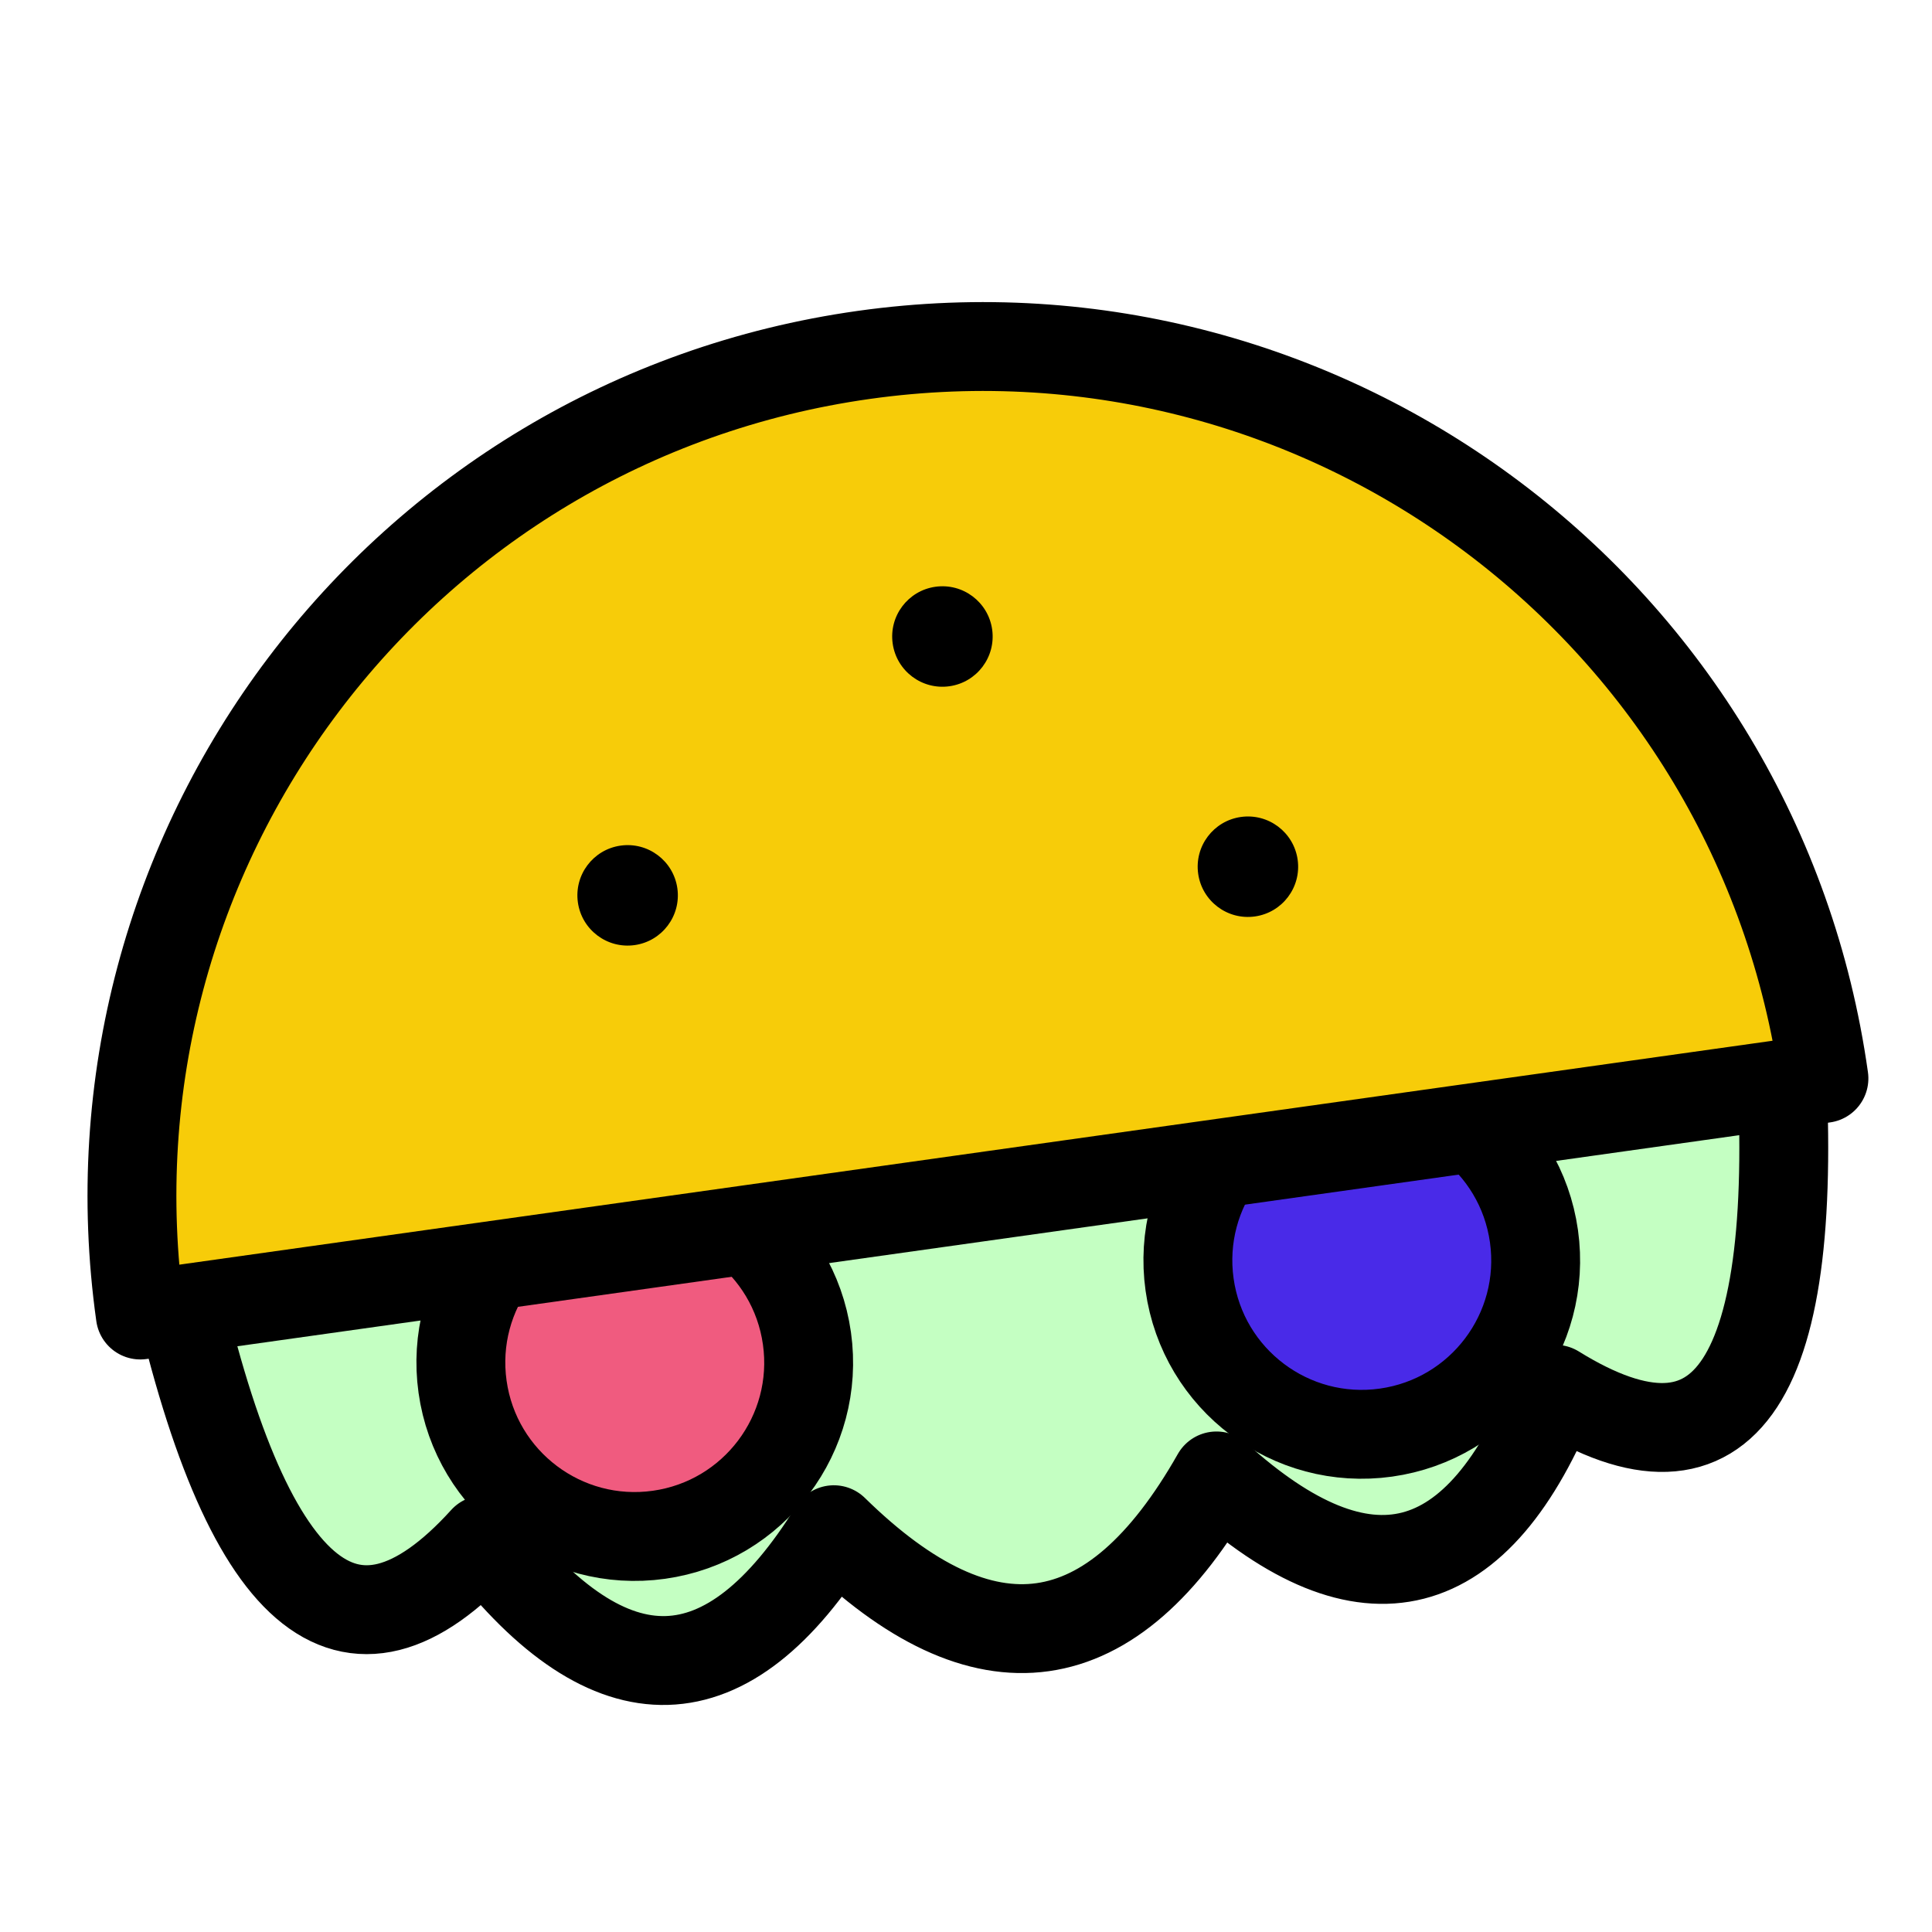
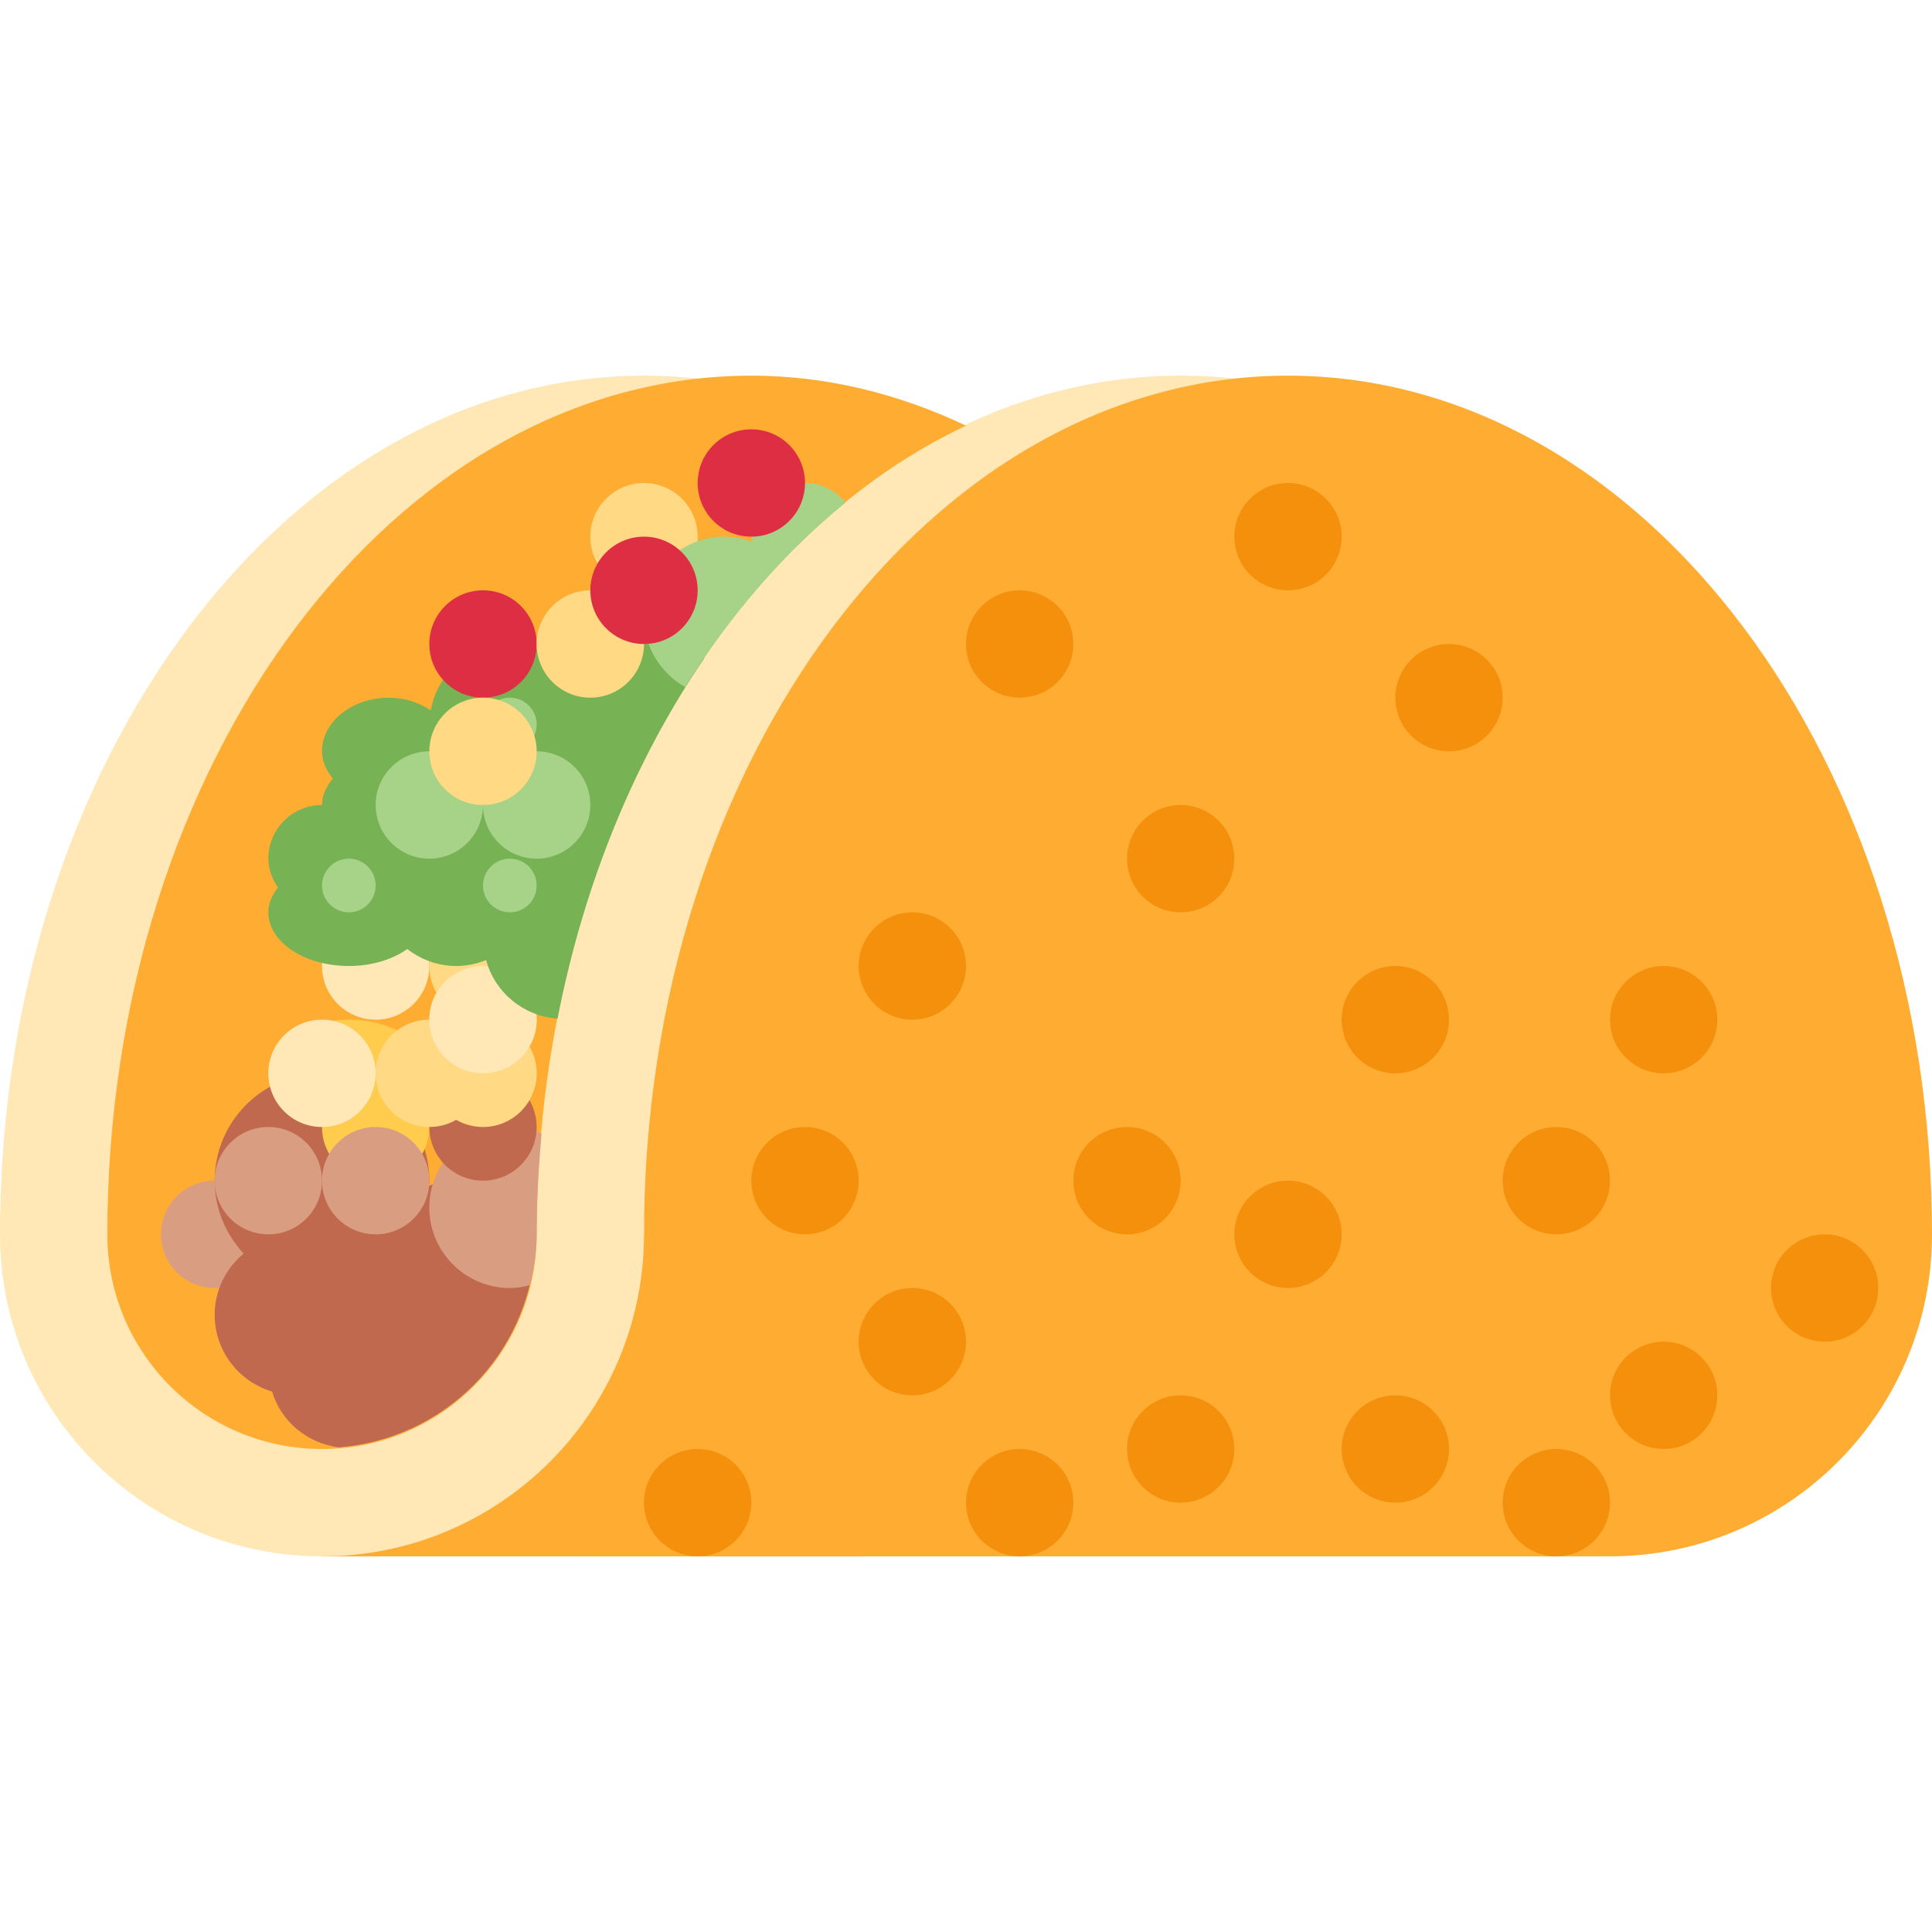
- <svg xmlns="http://www.w3.org/2000/svg" viewBox="0 0 100 100" role="img" aria-label="TACO">
-   <style>
- @keyframes b0{0%,42%{transform:translateY(0)}47%{transform:translateY(4px)}52%,100%{transform:translateY(0)}}
- @keyframes b1{0%,50%{transform:translateY(0)}55%{transform:translateY(4px)}60%,100%{transform:translateY(0)}}
- .b0{animation:b0 8s ease-in-out infinite}
- .b1{animation:b1 8s ease-in-out infinite}
- @media (prefers-reduced-motion:reduce){.b0,.b1{animation:none}}
- </style>
-   <g stroke="#000" stroke-width="4.6" stroke-linejoin="round" transform="rotate(-8 50 56)">
-     <path d="M8 60Q10 86 22 76Q30 90 40 78Q50 91 60 78Q70 90 78 76Q90 86 92 60Z" fill="#c4ffc2" />
-     <circle class="b0" cx="31" cy="68" r="9" fill="#f05b7f" />
-     <circle class="b1" cx="69" cy="68" r="9" fill="#492ae8" />
-     <path d="M6 62A44 44 0 0 1 94 62Z" fill="#f7cc09" />
-   </g>
-   <g fill="#000" transform="rotate(-8 50 56)">
-     <circle cx="34" cy="44" r="2.6" />
-     <circle cx="52" cy="33" r="2.6" />
-     <circle cx="66" cy="47" r="2.6" />
-   </g>
+ <svg xmlns="http://www.w3.org/2000/svg" viewBox="0 0 36 36" role="img" aria-label="TACO">
+   <path fill="#FFE8B6" d="M12 7C5.374 7 0 14.164 0 23h6v6h17.119c.564-1.854.881-3.877.881-6 0-8.836-5.373-16-12-16z" />
+   <path fill="#FFE8B6" d="M29 21h4.896C33.156 13.11 28.118 7 22 7c-6.627 0-12 7.164-12 16 0 2.123.317 4.146.88 6H29v-8z" />
+   <path fill="#FFAC33" d="M36 23c0-8.836-5.373-16-12-16-6.626 0-12 7.164-12 16 0 2.123.317 4.146.88 6H30c3.314 0 6-2.685 6-6z" />
+   <path fill="#FFAC33" d="M6 23h10v6H6z" />
+   <path fill="#FFE8B6" d="M0 23c0-3.312 2.687-6 6-6s6 2.687 6 6c0 3.315-2.687 6-6 6s-6-2.685-6-6z" />
+   <path fill="#FFAC33" d="M14 7C7.374 7 2 14.164 2 23c0 2.21 1.791 4 4 4s4-1.79 4-4c0-6.963 3.342-12.871 8-15.069C16.747 7.339 15.405 7 14 7z" />
+   <circle fill="#D99E82" cx="4" cy="23" r="1" />
+   <path fill="#C1694F" d="M9.975 23.25C9.855 22.541 9.243 22 8.5 22c-.18 0-.35.037-.51.095.002-.033.01-.063.01-.095 0-1.104-.896-2-2-2s-2 .896-2 2c0 .525.207 1 .539 1.357-.327.276-.539.682-.539 1.143 0 .678.453 1.244 1.07 1.43.167.557.651.962 1.241 1.039 1.978-.156 3.54-1.733 3.664-3.719z" />
+   <path fill="#D99E82" d="M9.5 21c-.828 0-1.5.672-1.5 1.5S8.672 24 9.5 24c.13 0 .254-.021.375-.053.075-.305.125-.619.125-.947 0-.637.037-1.261.091-1.878C9.91 21.044 9.711 21 9.5 21z" />
+   <ellipse fill="#FFCC4D" cx="6.5" cy="20" rx="1.5" ry="1" />
+   <circle fill="#FFCC4D" cx="7" cy="21" r="1" />
+   <circle fill="#C1694F" cx="9" cy="21" r="1" />
+   <circle fill="#D99E82" cx="5" cy="22" r="1" />
+   <circle fill="#D99E82" cx="7" cy="22" r="1" />
+   <circle fill="#FFD983" cx="8" cy="20" r="1" />
+   <circle fill="#FFE8B6" cx="7" cy="18" r="1" />
+   <circle fill="#FFE8B6" cx="6" cy="20" r="1" />
+   <circle fill="#FFD983" cx="9" cy="18" r="1" />
+   <circle fill="#FFD983" cx="9" cy="20" r="1" />
+   <circle fill="#FFD983" cx="9" cy="19" r="1" />
+   <circle fill="#FFE8B6" cx="9" cy="19" r="1" />
+   <path fill="#77B255" d="M10.572 12.453C10.3 12.174 9.921 12 9.5 12c-.738 0-1.348.533-1.473 1.235-.215-.139-.478-.235-.777-.235-.69 0-1.25.448-1.25 1 0 .19.084.358.2.51-.123.146-.2.311-.2.49-.552 0-1 .448-1 1 0 .202.075.379.178.537-.11.139-.178.295-.178.463 0 .552.671 1 1.5 1 .43 0 .815-.122 1.089-.316.254.195.567.316.911.316.198 0 .385-.041.558-.11.163.602.69 1.042 1.331 1.091.495-2.544 1.45-4.835 2.738-6.72C12.806 12.097 12.419 12 12 12c-.56 0-1.065.174-1.428.453z" />
+   <circle fill="#A6D388" cx="8" cy="15" r="1" />
+   <path fill="#A6D388" d="M10 13.5c0 .276-.224.5-.5.5s-.5-.223-.5-.5c0-.276.224-.5.5-.5s.5.224.5.5z" />
+   <circle fill="#A6D388" cx="6.5" cy="16.5" r=".5" />
+   <path fill="#A6D388" d="M10 16.5c0 .276-.224.5-.5.5s-.5-.223-.5-.5.224-.5.5-.5.5.224.5.5z" />
+   <circle fill="#A6D388" cx="10" cy="15" r="1" />
+   <circle fill="#DD2E44" cx="9" cy="12" r="1" />
+   <circle fill="#FFD983" cx="11" cy="12" r="1" />
+   <circle fill="#FFD983" cx="12" cy="10" r="1" />
+   <circle fill="#FFD983" cx="9" cy="14" r="1" />
+   <path fill="#A6D388" d="M15 9c-.552 0-1 .448-1 1 0 .035.016.064.02.098-.162-.06-.336-.098-.52-.098-.829 0-1.5.671-1.5 1.5 0 .561.311 1.043.767 1.301.845-1.354 1.856-2.513 2.989-3.436C15.573 9.147 15.308 9 15 9z" />
+   <circle fill="#DD2E44" cx="12" cy="11" r="1" />
+   <ellipse transform="rotate(-80.781 14 9)" fill="#DD2E44" cx="14" cy="9" rx="1" ry="1" />
+   <circle fill="#F4900C" cx="17" cy="25" r="1" />
+   <circle fill="#F4900C" cx="13" cy="28" r="1" />
+   <circle fill="#F4900C" cx="19" cy="28" r="1" />
+   <circle fill="#F4900C" cx="22" cy="27" r="1" />
+   <circle fill="#F4900C" cx="26" cy="27" r="1" />
+   <circle fill="#F4900C" cx="29" cy="28" r="1" />
+   <circle fill="#F4900C" cx="31" cy="26" r="1" />
+   <circle fill="#F4900C" cx="21" cy="22" r="1" />
+   <circle fill="#F4900C" cx="15" cy="22" r="1" />
+   <circle fill="#F4900C" cx="34" cy="24" r="1" />
+   <circle fill="#F4900C" cx="17" cy="18" r="1" />
+   <circle fill="#F4900C" cx="22" cy="16" r="1" />
+   <path fill="#F4900C" d="M20 12c0 .552-.447 1-1 1-.552 0-1-.448-1-1s.448-1 1-1c.553 0 1 .448 1 1z" />
+   <circle fill="#F4900C" cx="27" cy="13" r="1" />
+   <circle fill="#F4900C" cx="24" cy="10" r="1" />
+   <circle fill="#F4900C" cx="31" cy="19" r="1" />
+   <circle fill="#F4900C" cx="26" cy="19" r="1" />
+   <circle fill="#F4900C" cx="24" cy="23" r="1" />
+   <circle fill="#F4900C" cx="29" cy="22" r="1" />
</svg>
